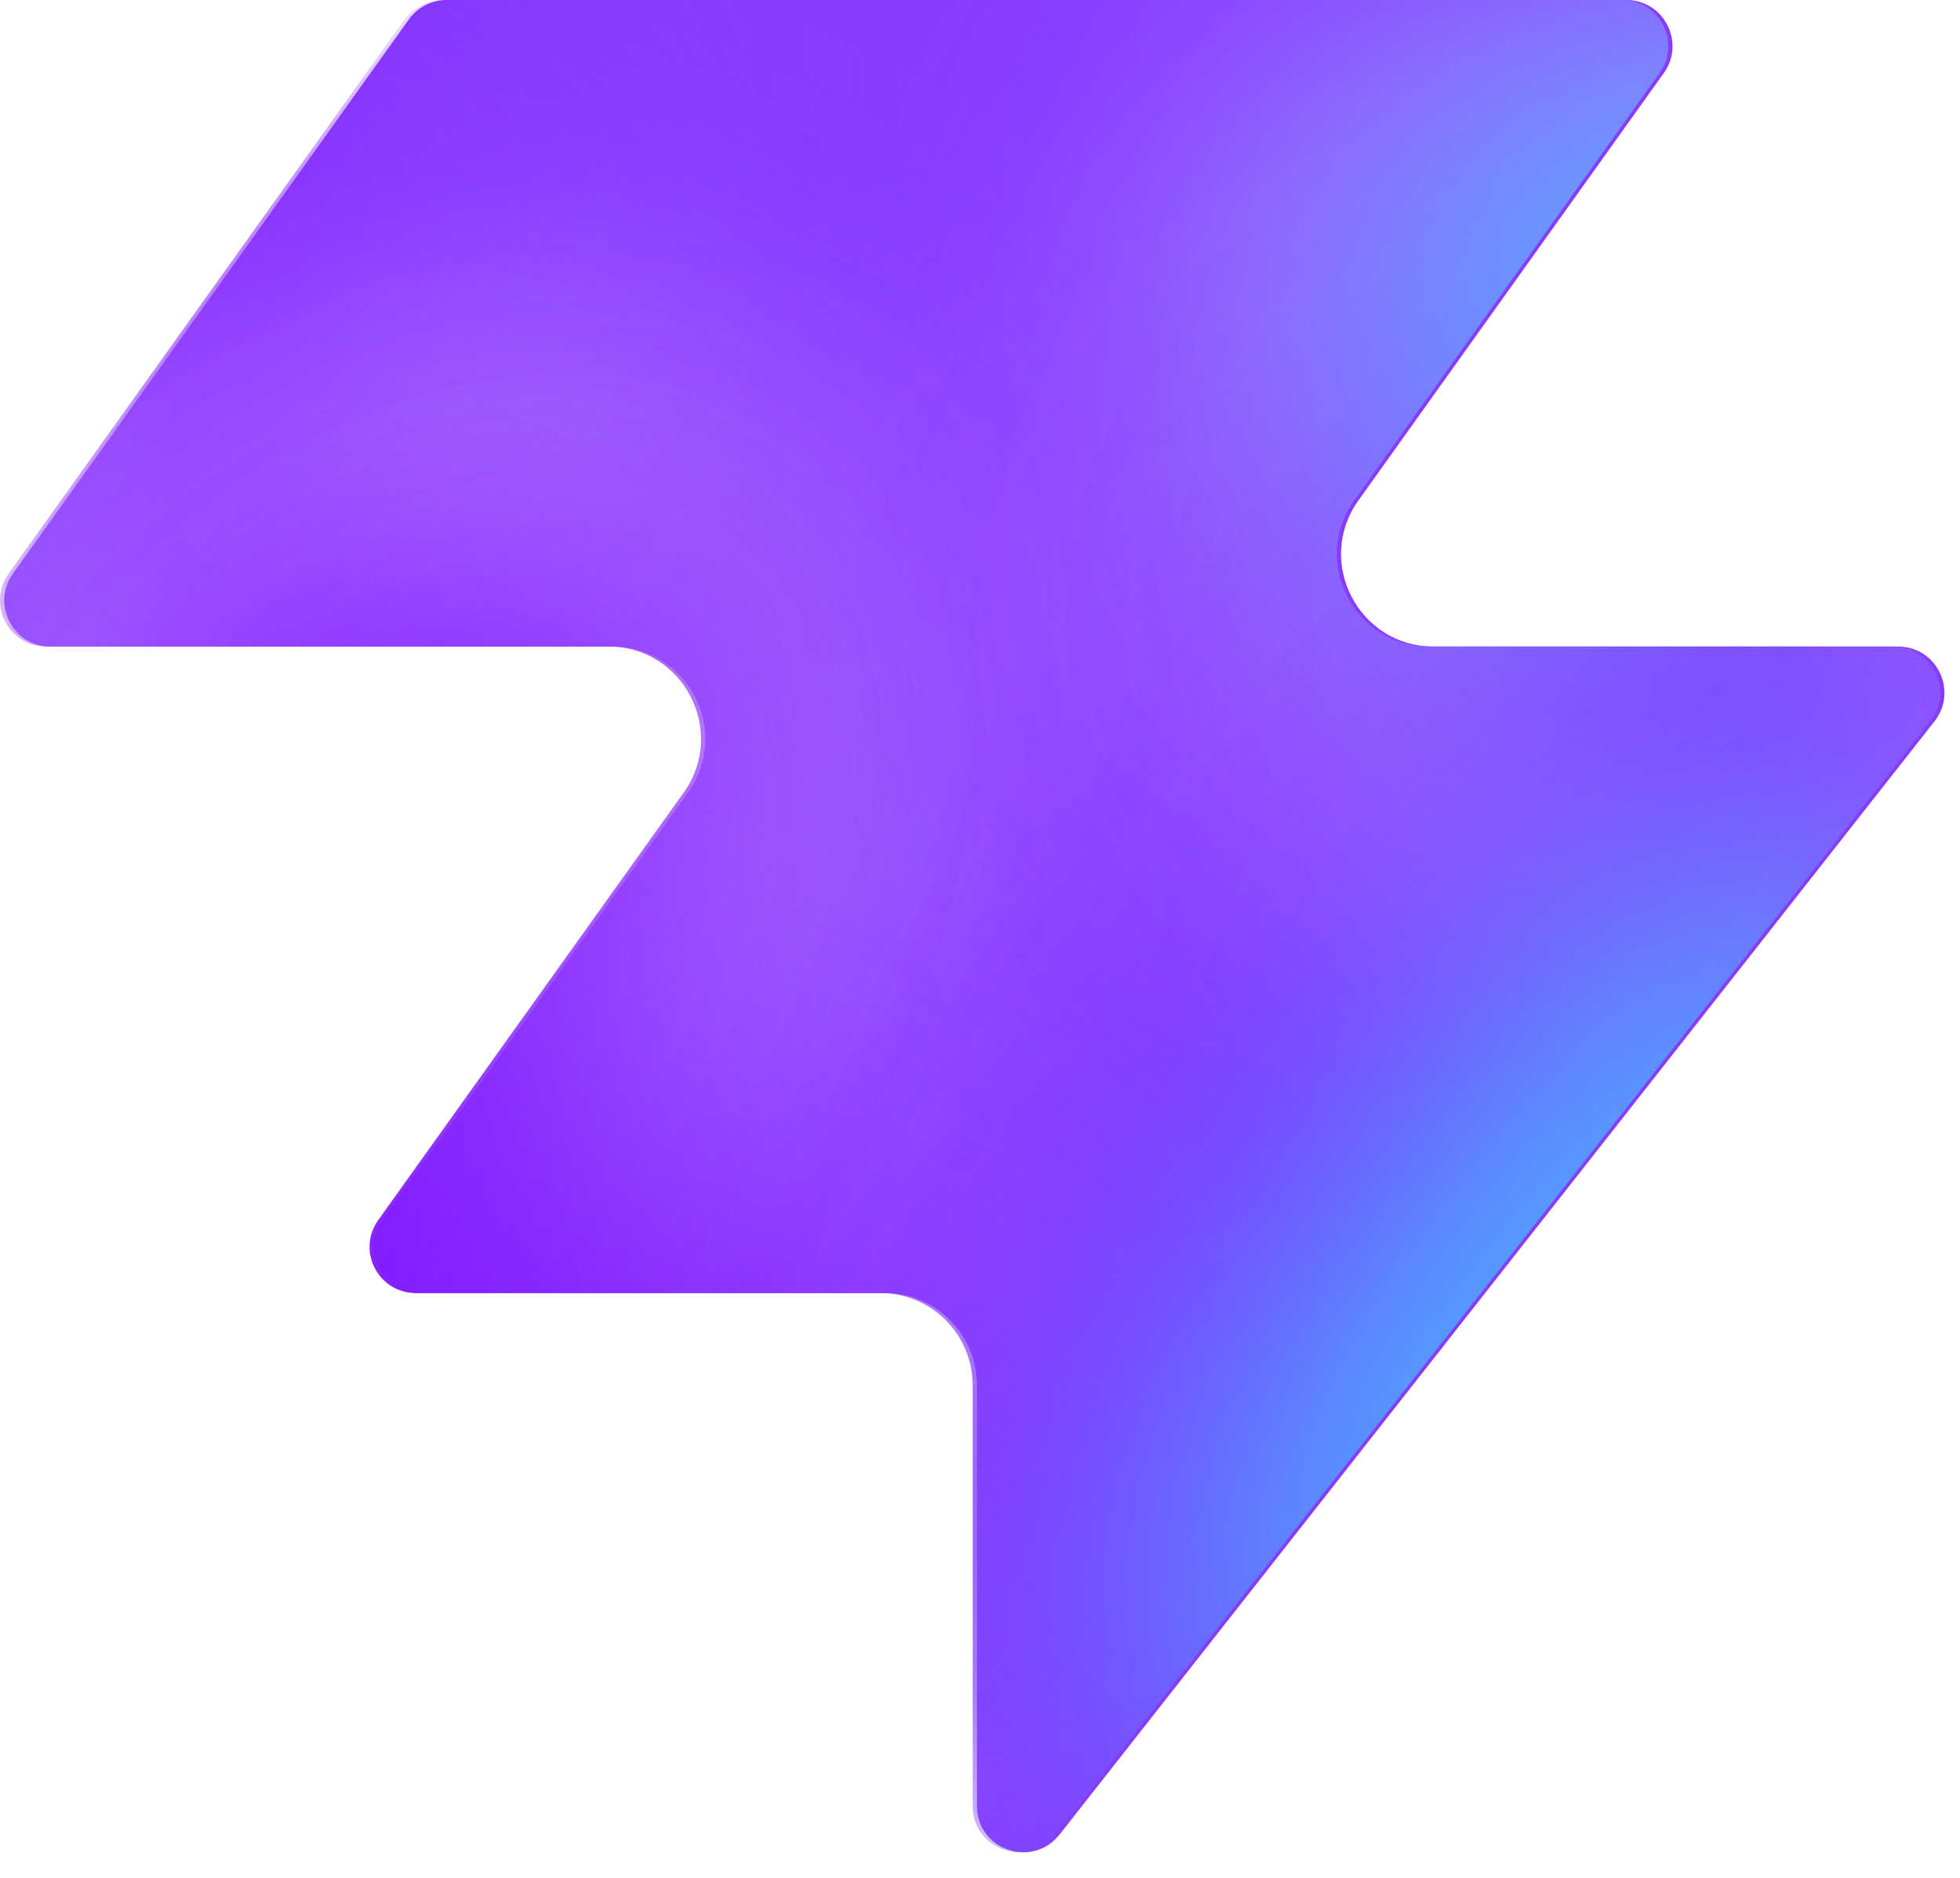
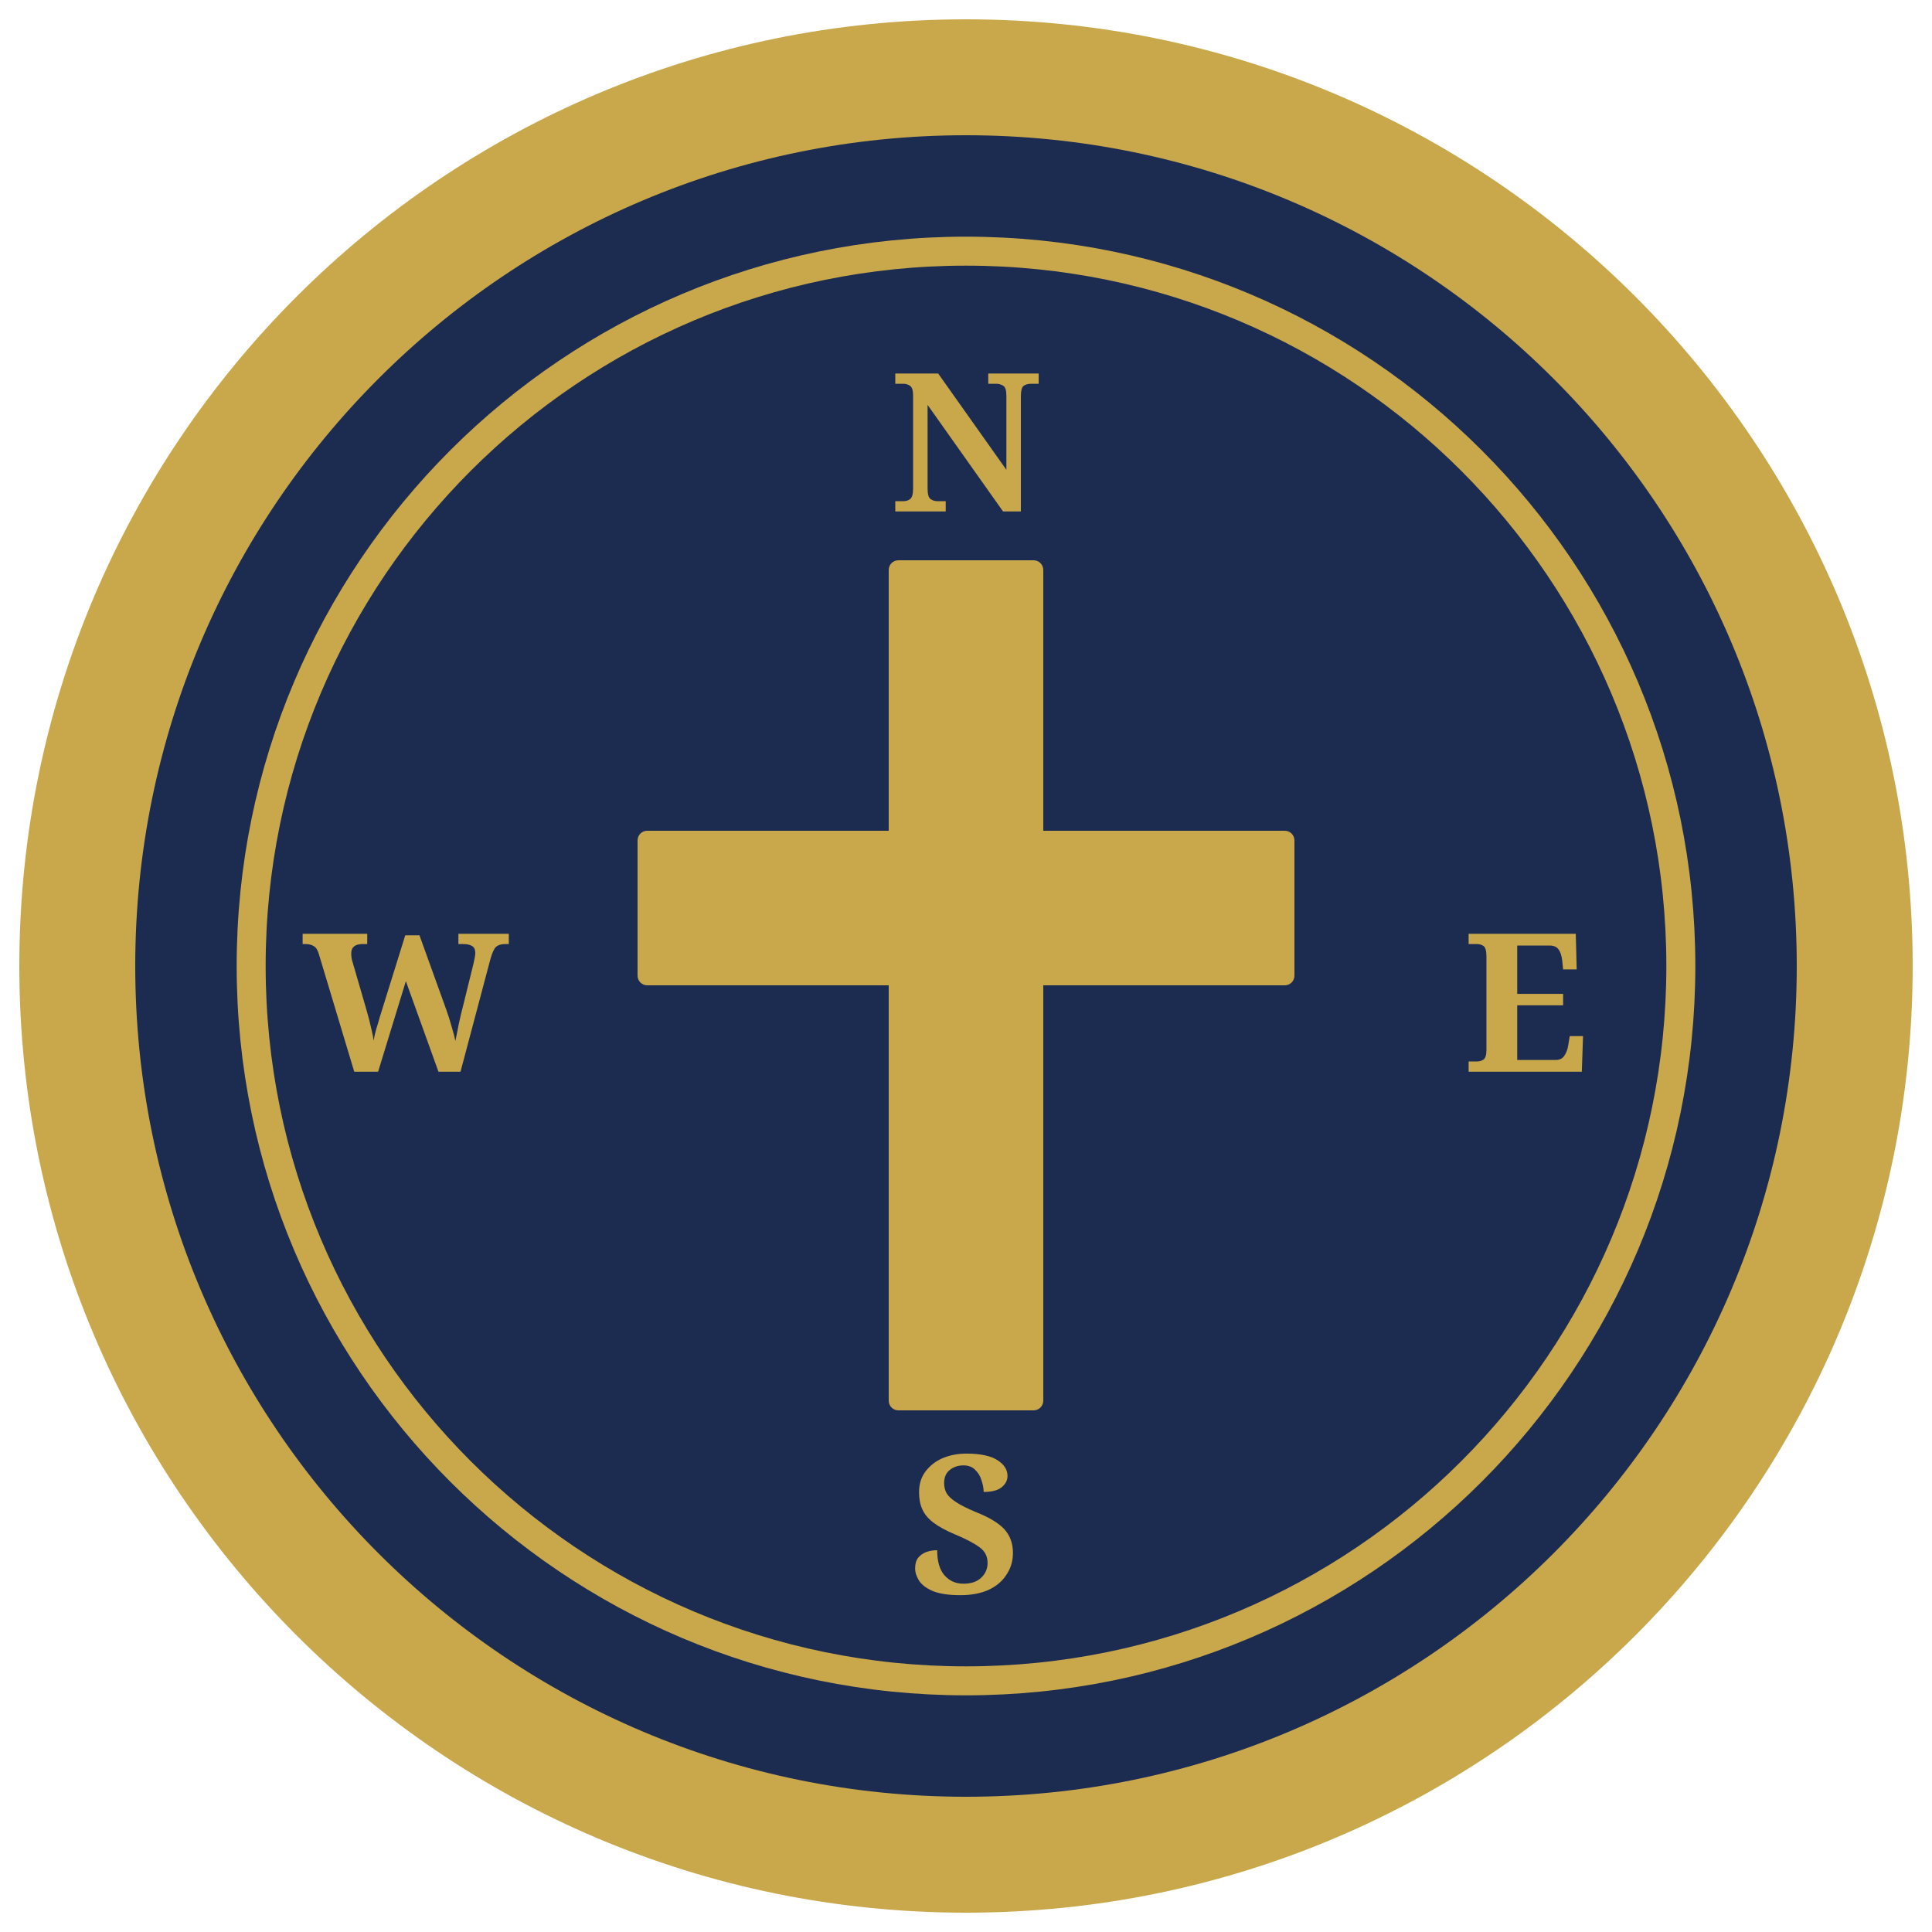
- <svg xmlns="http://www.w3.org/2000/svg" width="48" height="46" fill="none" viewBox="0 0 48 46">
-   <path fill="#863bff" d="M25.946 44.938c-.664.845-2.021.375-2.021-.698V33.937a2.26 2.26 0 0 0-2.262-2.262H10.287c-.92 0-1.456-1.04-.92-1.788l7.48-10.471c1.07-1.497 0-3.578-1.842-3.578H1.237c-.92 0-1.456-1.04-.92-1.788L10.013.474c.214-.297.556-.474.92-.474h28.894c.92 0 1.456 1.04.92 1.788l-7.48 10.471c-1.07 1.498 0 3.579 1.842 3.579h11.377c.943 0 1.473 1.088.89 1.83L25.947 44.94z" style="fill:#863bff;fill:color(display-p3 .525 .23 1);fill-opacity:1" />
-   <mask id="a" width="48" height="46" x="0" y="0" maskUnits="userSpaceOnUse" style="mask-type:alpha">
-     <path fill="#000" d="M25.842 44.938c-.664.844-2.021.375-2.021-.698V33.937a2.26 2.26 0 0 0-2.262-2.262H10.183c-.92 0-1.456-1.04-.92-1.788l7.48-10.471c1.07-1.498 0-3.579-1.842-3.579H1.133c-.92 0-1.456-1.04-.92-1.787L9.91.473c.214-.297.556-.474.92-.474h28.894c.92 0 1.456 1.04.92 1.788l-7.48 10.471c-1.07 1.498 0 3.578 1.842 3.578h11.377c.943 0 1.473 1.088.89 1.832L25.843 44.94z" style="fill:#000;fill-opacity:1" />
-   </mask>
-   <g mask="url(#a)">
-     <g filter="url(#b)">
-       <ellipse cx="5.508" cy="14.704" fill="#ede6ff" rx="5.508" ry="14.704" style="fill:#ede6ff;fill:color(display-p3 .927 .903 1);fill-opacity:1" transform="matrix(.00324 1 1 -.00324 -4.47 31.516)" />
-     </g>
-     <g filter="url(#c)">
-       <ellipse cx="10.399" cy="29.851" fill="#ede6ff" rx="10.399" ry="29.851" style="fill:#ede6ff;fill:color(display-p3 .927 .903 1);fill-opacity:1" transform="matrix(.00324 1 1 -.00324 -39.328 7.883)" />
-     </g>
-     <g filter="url(#d)">
-       <ellipse cx="5.508" cy="30.487" fill="#7e14ff" rx="5.508" ry="30.487" style="fill:#7e14ff;fill:color(display-p3 .492 .077 1);fill-opacity:1" transform="rotate(89.814 -25.913 -14.639)scale(1 -1)" />
-     </g>
-     <g filter="url(#e)">
-       <ellipse cx="5.508" cy="30.599" fill="#7e14ff" rx="5.508" ry="30.599" style="fill:#7e14ff;fill:color(display-p3 .492 .077 1);fill-opacity:1" transform="rotate(89.814 -32.644 -3.334)scale(1 -1)" />
-     </g>
-     <g filter="url(#f)">
-       <ellipse cx="5.508" cy="30.599" fill="#7e14ff" rx="5.508" ry="30.599" style="fill:#7e14ff;fill:color(display-p3 .492 .077 1);fill-opacity:1" transform="matrix(.00324 1 1 -.00324 -34.34 30.47)" />
-     </g>
-     <g filter="url(#g)">
-       <ellipse cx="14.072" cy="22.078" fill="#ede6ff" rx="14.072" ry="22.078" style="fill:#ede6ff;fill:color(display-p3 .927 .903 1);fill-opacity:1" transform="rotate(93.35 24.506 48.493)scale(-1 1)" />
-     </g>
-     <g filter="url(#h)">
-       <ellipse cx="3.47" cy="21.501" fill="#7e14ff" rx="3.47" ry="21.501" style="fill:#7e14ff;fill:color(display-p3 .492 .077 1);fill-opacity:1" transform="rotate(89.009 28.708 47.59)scale(-1 1)" />
-     </g>
-     <g filter="url(#i)">
-       <ellipse cx="3.47" cy="21.501" fill="#7e14ff" rx="3.47" ry="21.501" style="fill:#7e14ff;fill:color(display-p3 .492 .077 1);fill-opacity:1" transform="rotate(89.009 28.708 47.59)scale(-1 1)" />
-     </g>
-     <g filter="url(#j)">
-       <ellipse cx=".387" cy="8.972" fill="#7e14ff" rx="4.407" ry="29.108" style="fill:#7e14ff;fill:color(display-p3 .492 .077 1);fill-opacity:1" transform="rotate(39.51 .387 8.972)" />
-     </g>
-     <g filter="url(#k)">
-       <ellipse cx="47.523" cy="-6.092" fill="#7e14ff" rx="4.407" ry="29.108" style="fill:#7e14ff;fill:color(display-p3 .492 .077 1);fill-opacity:1" transform="rotate(37.892 47.523 -6.092)" />
-     </g>
-     <g filter="url(#l)">
-       <ellipse cx="41.412" cy="6.333" fill="#47bfff" rx="5.971" ry="9.665" style="fill:#47bfff;fill:color(display-p3 .28 .748 1);fill-opacity:1" transform="rotate(37.892 41.412 6.333)" />
-     </g>
-     <g filter="url(#m)">
-       <ellipse cx="-1.879" cy="38.332" fill="#7e14ff" rx="4.407" ry="29.108" style="fill:#7e14ff;fill:color(display-p3 .492 .077 1);fill-opacity:1" transform="rotate(37.892 -1.88 38.332)" />
-     </g>
-     <g filter="url(#n)">
-       <ellipse cx="-1.879" cy="38.332" fill="#7e14ff" rx="4.407" ry="29.108" style="fill:#7e14ff;fill:color(display-p3 .492 .077 1);fill-opacity:1" transform="rotate(37.892 -1.88 38.332)" />
-     </g>
-     <g filter="url(#o)">
-       <ellipse cx="35.651" cy="29.907" fill="#7e14ff" rx="4.407" ry="29.108" style="fill:#7e14ff;fill:color(display-p3 .492 .077 1);fill-opacity:1" transform="rotate(37.892 35.651 29.907)" />
-     </g>
-     <g filter="url(#p)">
-       <ellipse cx="38.418" cy="32.4" fill="#47bfff" rx="5.971" ry="15.297" style="fill:#47bfff;fill:color(display-p3 .28 .748 1);fill-opacity:1" transform="rotate(37.892 38.418 32.4)" />
-     </g>
-   </g>
-   <defs>
-     <filter id="b" width="60.045" height="41.654" x="-19.77" y="16.149" color-interpolation-filters="sRGB" filterUnits="userSpaceOnUse">
-       <feFlood flood-opacity="0" result="BackgroundImageFix" />
-       <feBlend in="SourceGraphic" in2="BackgroundImageFix" result="shape" />
-       <feGaussianBlur result="effect1_foregroundBlur_2002_17158" stdDeviation="7.659" />
-     </filter>
-     <filter id="c" width="90.34" height="51.437" x="-54.613" y="-7.533" color-interpolation-filters="sRGB" filterUnits="userSpaceOnUse">
-       <feFlood flood-opacity="0" result="BackgroundImageFix" />
-       <feBlend in="SourceGraphic" in2="BackgroundImageFix" result="shape" />
-       <feGaussianBlur result="effect1_foregroundBlur_2002_17158" stdDeviation="7.659" />
-     </filter>
-     <filter id="d" width="79.355" height="29.4" x="-49.64" y="2.03" color-interpolation-filters="sRGB" filterUnits="userSpaceOnUse">
-       <feFlood flood-opacity="0" result="BackgroundImageFix" />
-       <feBlend in="SourceGraphic" in2="BackgroundImageFix" result="shape" />
-       <feGaussianBlur result="effect1_foregroundBlur_2002_17158" stdDeviation="4.596" />
-     </filter>
-     <filter id="e" width="79.579" height="29.4" x="-45.045" y="20.029" color-interpolation-filters="sRGB" filterUnits="userSpaceOnUse">
-       <feFlood flood-opacity="0" result="BackgroundImageFix" />
-       <feBlend in="SourceGraphic" in2="BackgroundImageFix" result="shape" />
-       <feGaussianBlur result="effect1_foregroundBlur_2002_17158" stdDeviation="4.596" />
-     </filter>
-     <filter id="f" width="79.579" height="29.4" x="-43.513" y="21.178" color-interpolation-filters="sRGB" filterUnits="userSpaceOnUse">
-       <feFlood flood-opacity="0" result="BackgroundImageFix" />
-       <feBlend in="SourceGraphic" in2="BackgroundImageFix" result="shape" />
-       <feGaussianBlur result="effect1_foregroundBlur_2002_17158" stdDeviation="4.596" />
-     </filter>
-     <filter id="g" width="74.749" height="58.852" x="15.756" y="-17.901" color-interpolation-filters="sRGB" filterUnits="userSpaceOnUse">
-       <feFlood flood-opacity="0" result="BackgroundImageFix" />
-       <feBlend in="SourceGraphic" in2="BackgroundImageFix" result="shape" />
-       <feGaussianBlur result="effect1_foregroundBlur_2002_17158" stdDeviation="7.659" />
-     </filter>
-     <filter id="h" width="61.377" height="25.362" x="23.548" y="2.284" color-interpolation-filters="sRGB" filterUnits="userSpaceOnUse">
-       <feFlood flood-opacity="0" result="BackgroundImageFix" />
-       <feBlend in="SourceGraphic" in2="BackgroundImageFix" result="shape" />
-       <feGaussianBlur result="effect1_foregroundBlur_2002_17158" stdDeviation="4.596" />
-     </filter>
-     <filter id="i" width="61.377" height="25.362" x="23.548" y="2.284" color-interpolation-filters="sRGB" filterUnits="userSpaceOnUse">
-       <feFlood flood-opacity="0" result="BackgroundImageFix" />
-       <feBlend in="SourceGraphic" in2="BackgroundImageFix" result="shape" />
-       <feGaussianBlur result="effect1_foregroundBlur_2002_17158" stdDeviation="4.596" />
-     </filter>
-     <filter id="j" width="56.045" height="63.649" x="-27.636" y="-22.853" color-interpolation-filters="sRGB" filterUnits="userSpaceOnUse">
-       <feFlood flood-opacity="0" result="BackgroundImageFix" />
-       <feBlend in="SourceGraphic" in2="BackgroundImageFix" result="shape" />
-       <feGaussianBlur result="effect1_foregroundBlur_2002_17158" stdDeviation="4.596" />
-     </filter>
-     <filter id="k" width="54.814" height="64.646" x="20.116" y="-38.415" color-interpolation-filters="sRGB" filterUnits="userSpaceOnUse">
-       <feFlood flood-opacity="0" result="BackgroundImageFix" />
-       <feBlend in="SourceGraphic" in2="BackgroundImageFix" result="shape" />
-       <feGaussianBlur result="effect1_foregroundBlur_2002_17158" stdDeviation="4.596" />
-     </filter>
-     <filter id="l" width="33.541" height="35.313" x="24.641" y="-11.323" color-interpolation-filters="sRGB" filterUnits="userSpaceOnUse">
-       <feFlood flood-opacity="0" result="BackgroundImageFix" />
-       <feBlend in="SourceGraphic" in2="BackgroundImageFix" result="shape" />
-       <feGaussianBlur result="effect1_foregroundBlur_2002_17158" stdDeviation="4.596" />
-     </filter>
-     <filter id="m" width="54.814" height="64.646" x="-29.286" y="6.009" color-interpolation-filters="sRGB" filterUnits="userSpaceOnUse">
-       <feFlood flood-opacity="0" result="BackgroundImageFix" />
-       <feBlend in="SourceGraphic" in2="BackgroundImageFix" result="shape" />
-       <feGaussianBlur result="effect1_foregroundBlur_2002_17158" stdDeviation="4.596" />
-     </filter>
-     <filter id="n" width="54.814" height="64.646" x="-29.286" y="6.009" color-interpolation-filters="sRGB" filterUnits="userSpaceOnUse">
-       <feFlood flood-opacity="0" result="BackgroundImageFix" />
-       <feBlend in="SourceGraphic" in2="BackgroundImageFix" result="shape" />
-       <feGaussianBlur result="effect1_foregroundBlur_2002_17158" stdDeviation="4.596" />
-     </filter>
-     <filter id="o" width="54.814" height="64.646" x="8.244" y="-2.416" color-interpolation-filters="sRGB" filterUnits="userSpaceOnUse">
-       <feFlood flood-opacity="0" result="BackgroundImageFix" />
-       <feBlend in="SourceGraphic" in2="BackgroundImageFix" result="shape" />
-       <feGaussianBlur result="effect1_foregroundBlur_2002_17158" stdDeviation="4.596" />
-     </filter>
-     <filter id="p" width="39.409" height="43.623" x="18.713" y="10.588" color-interpolation-filters="sRGB" filterUnits="userSpaceOnUse">
-       <feFlood flood-opacity="0" result="BackgroundImageFix" />
-       <feBlend in="SourceGraphic" in2="BackgroundImageFix" result="shape" />
-       <feGaussianBlur result="effect1_foregroundBlur_2002_17158" stdDeviation="4.596" />
-     </filter>
-   </defs>
+ <svg xmlns="http://www.w3.org/2000/svg" viewBox="0 0 100 100" width="100" height="100">
+   <circle cx="50" cy="50" r="49" fill="#c9a84c" />
+   <circle cx="50" cy="50" r="43" fill="#1c2b50" />
+   <circle cx="50" cy="50" r="37" fill="none" stroke="#c9a84c" stroke-width="1.5" />
+   <text x="50" y="23" text-anchor="middle" dominant-baseline="middle" fill="#c9a84c" font-family="Georgia,serif" font-size="10" font-weight="bold">N</text>
+   <text x="50" y="79" text-anchor="middle" dominant-baseline="middle" fill="#c9a84c" font-family="Georgia,serif" font-size="10" font-weight="bold">S</text>
+   <text x="79" y="52" text-anchor="middle" dominant-baseline="middle" fill="#c9a84c" font-family="Georgia,serif" font-size="10" font-weight="bold">E</text>
+   <text x="21" y="52" text-anchor="middle" dominant-baseline="middle" fill="#c9a84c" font-family="Georgia,serif" font-size="10" font-weight="bold">W</text>
+   <rect x="46" y="29" width="8" height="44" rx="0.5" fill="#c9a84c" />
+   <rect x="33" y="43" width="34" height="8" rx="0.5" fill="#c9a84c" />
</svg>
